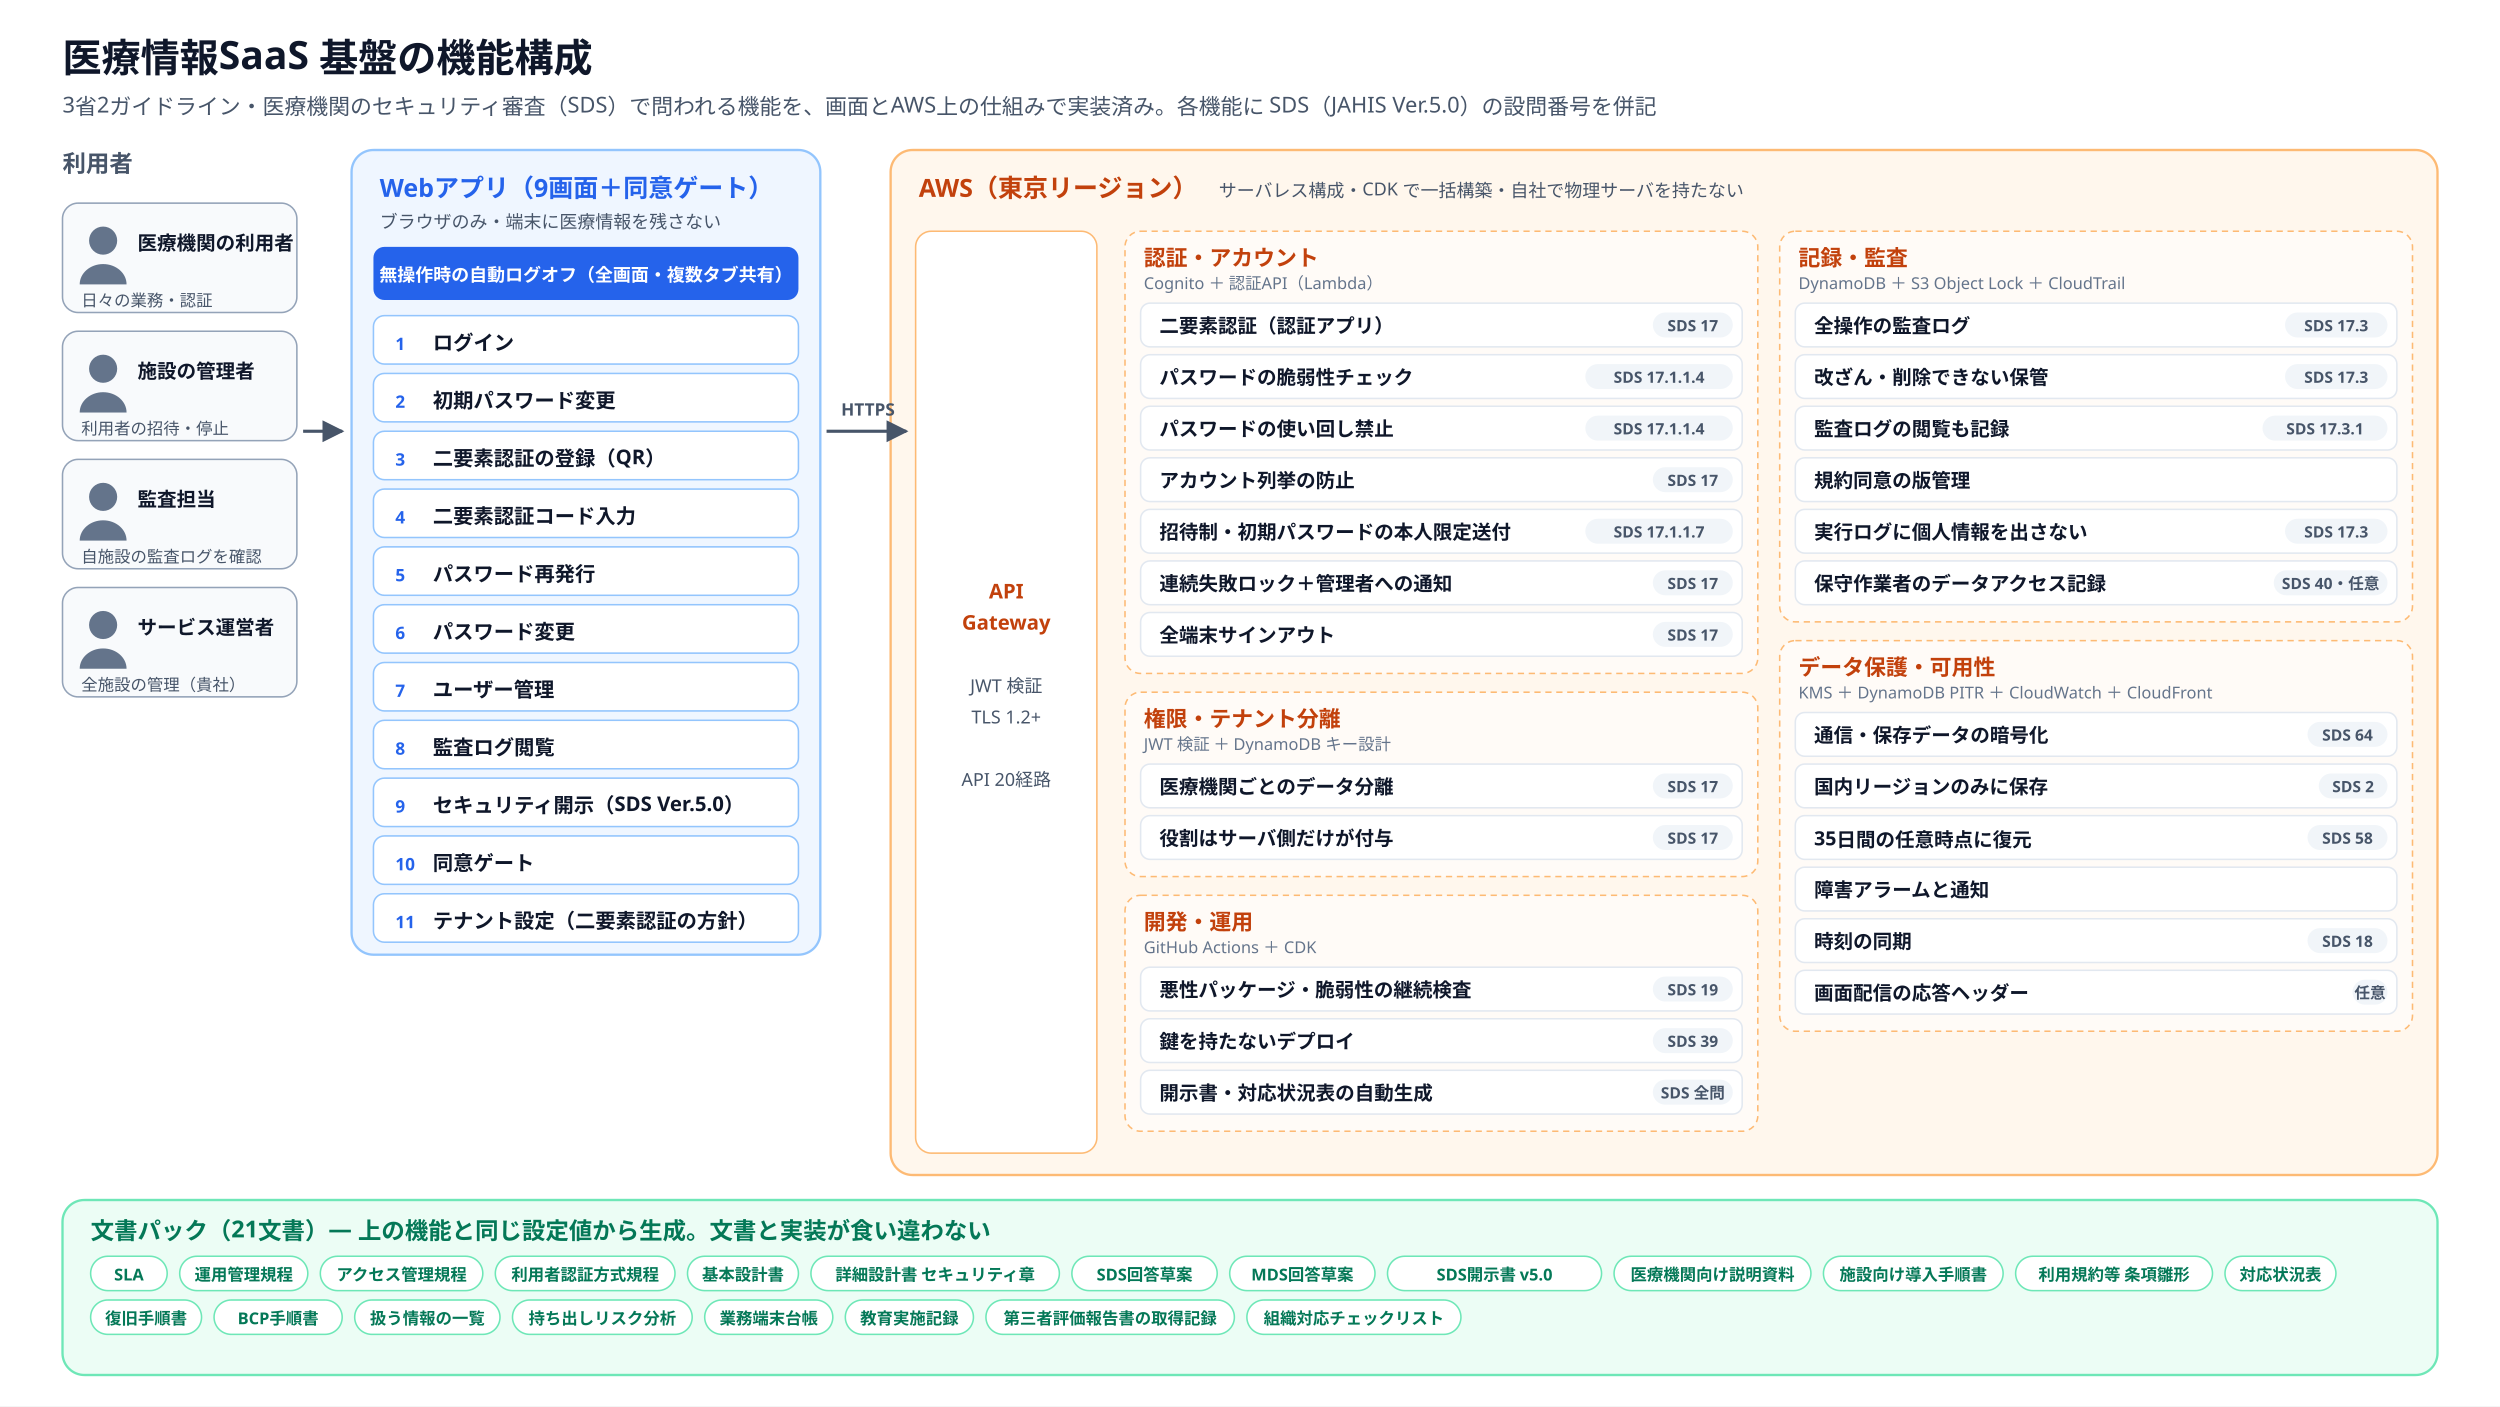
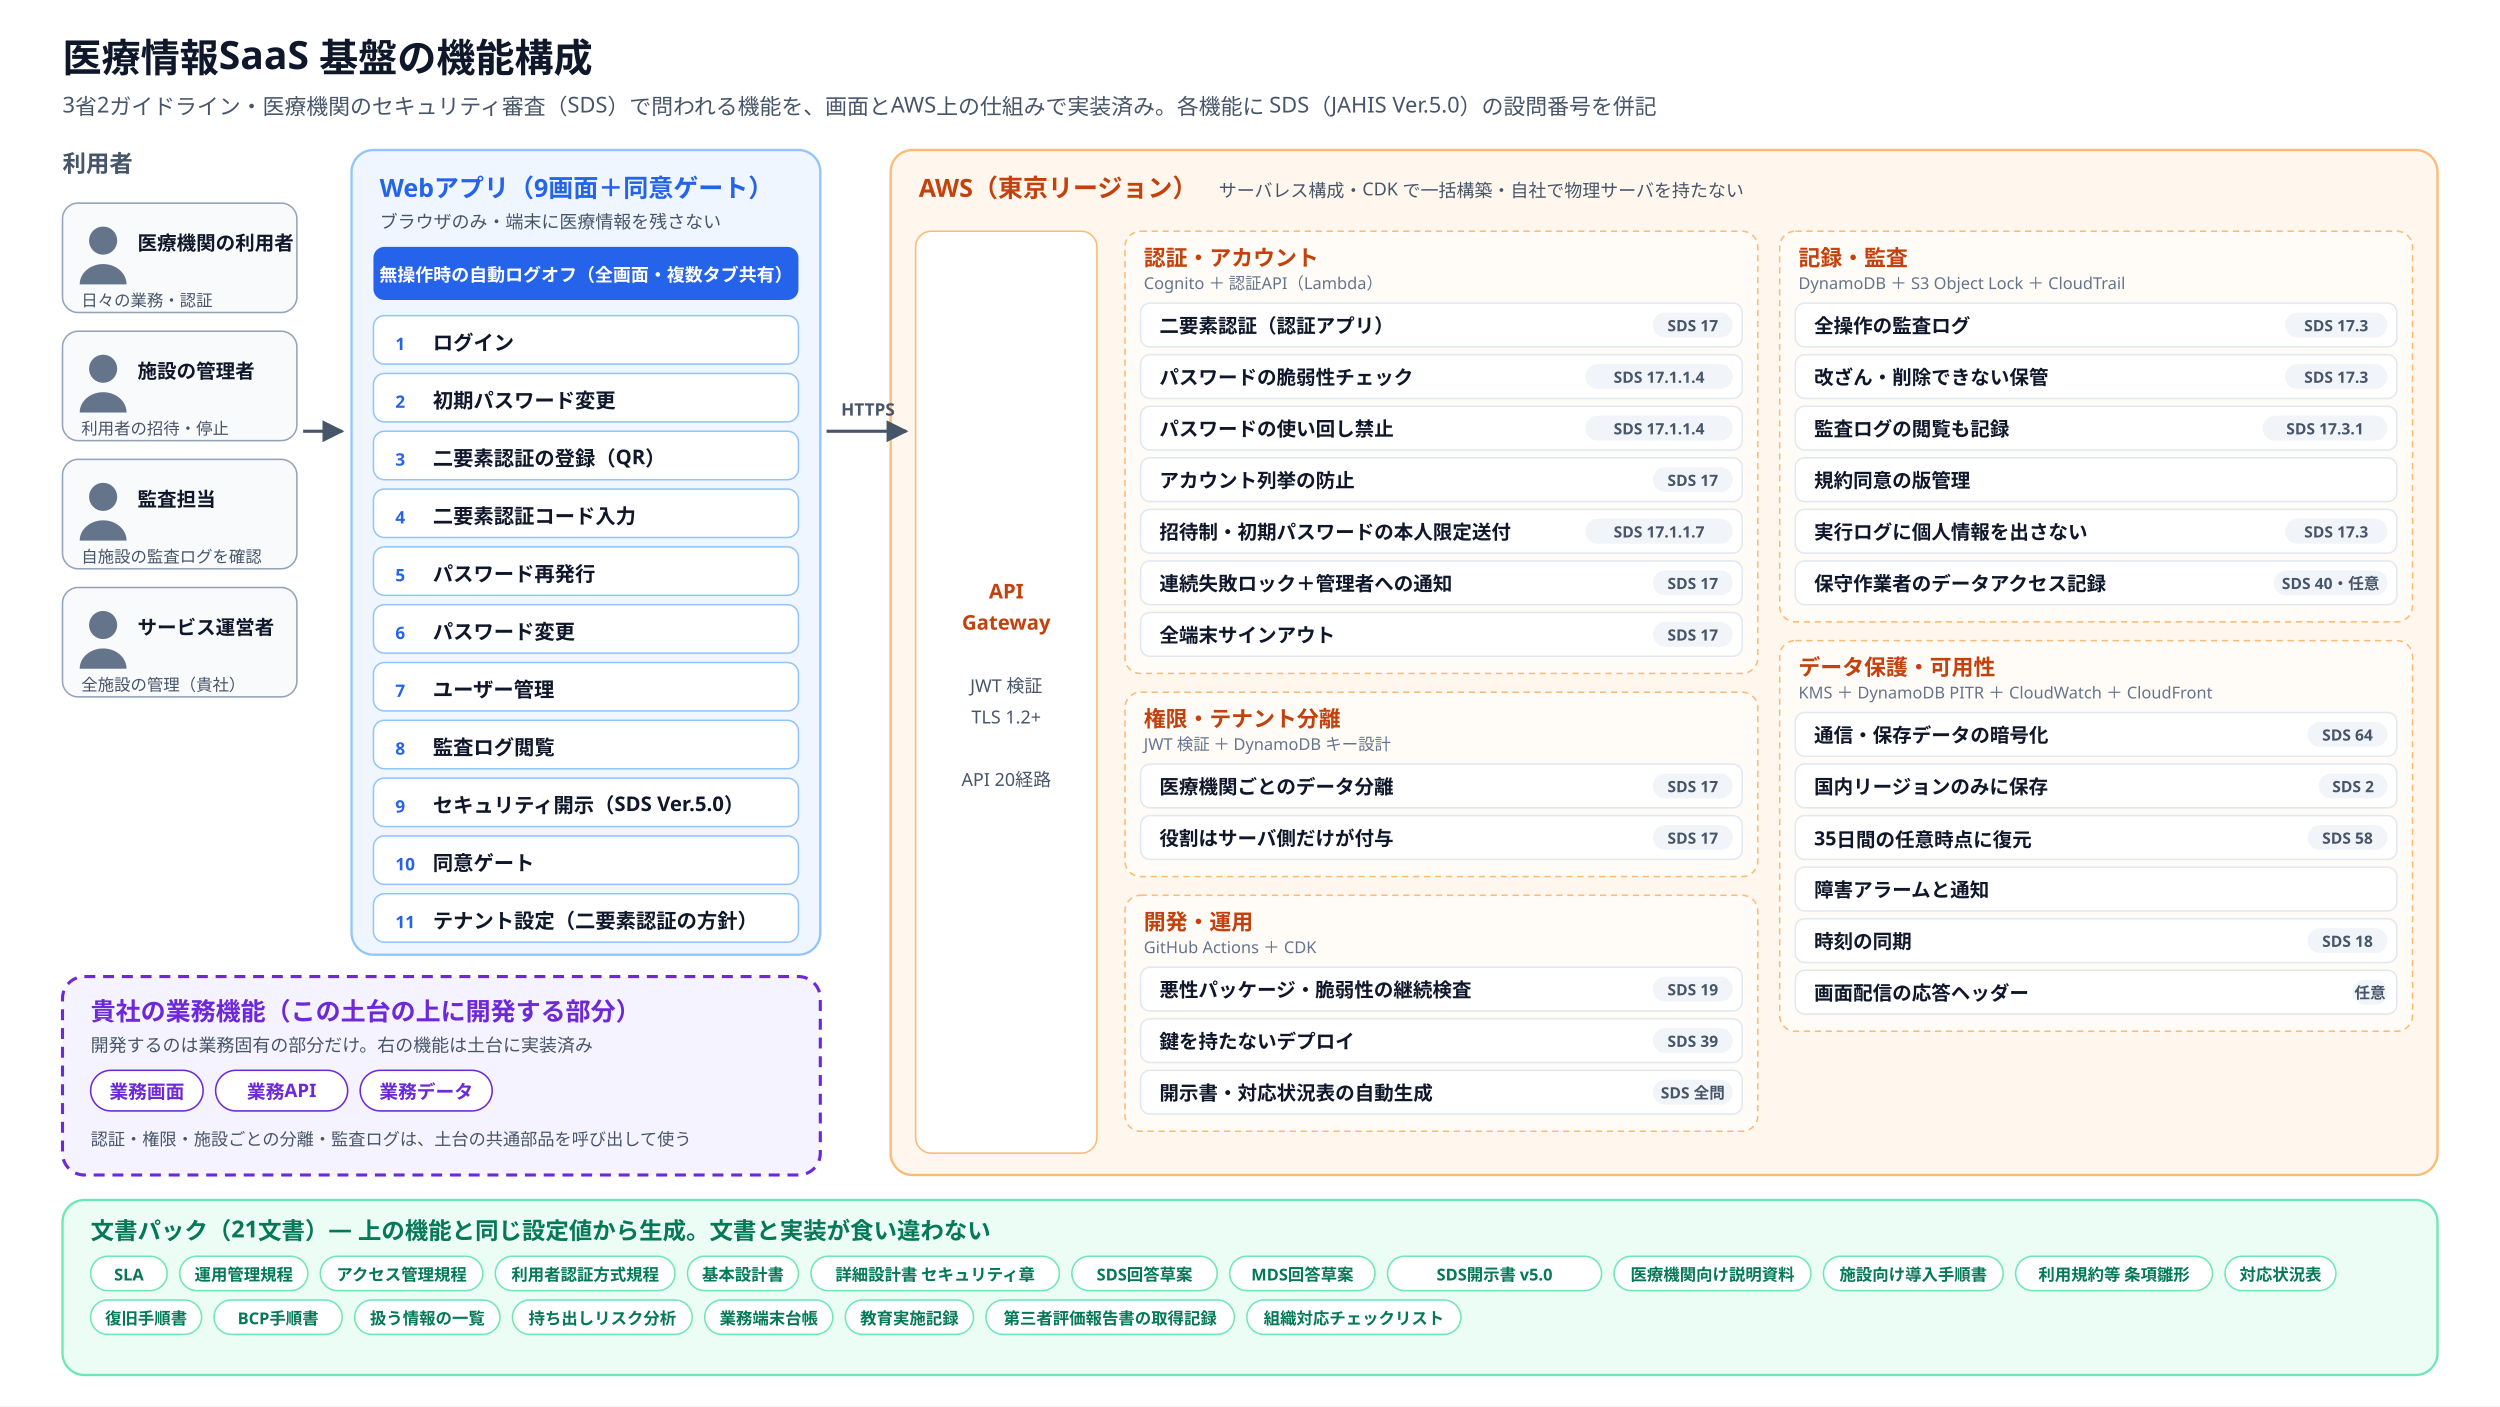
<svg xmlns="http://www.w3.org/2000/svg" viewBox="0 0 1600 900" width="1600" height="900" font-family="'Hiragino Sans','Noto Sans JP','Yu Gothic UI',sans-serif">
  <defs>
    <marker id="ar" viewBox="0 0 10 10" refX="9" refY="5" markerWidth="7" markerHeight="7" orient="auto">
      <path d="M0 0L10 5L0 10z" fill="#475569" />
    </marker>
  </defs>
  <rect width="1600" height="900" fill="#ffffff" />
  <text x="40" y="46" font-size="25" font-weight="700" fill="#0f172a" text-anchor="start">医療情報SaaS 基盤の機能構成</text>
  <text x="40" y="72" font-size="14" font-weight="400" fill="#475569" text-anchor="start">3省2ガイドライン・医療機関のセキュリティ審査（SDS）で問われる機能を、画面とAWS上の仕組みで実装済み。各機能に SDS（JAHIS Ver.5.0）の設問番号を併記</text>
  <text x="40" y="110" font-size="15" font-weight="700" fill="#475569" text-anchor="start">利用者</text>
  <rect x="40" y="130" width="150" height="70" rx="10" fill="#f8fafc" stroke="#94a3b8" />
  <circle cx="66" cy="154" r="9" fill="#64748b" />
  <path d="M51 182 a15 13 0 0 1 30 0z" fill="#64748b" />
  <text x="88" y="160" font-size="12.5" font-weight="700" fill="#0f172a" text-anchor="start">医療機関の利用者</text>
  <text x="52" y="196" font-size="10.5" font-weight="400" fill="#475569" text-anchor="start">日々の業務・認証</text>
  <rect x="40" y="212" width="150" height="70" rx="10" fill="#f8fafc" stroke="#94a3b8" />
  <circle cx="66" cy="236" r="9" fill="#64748b" />
  <path d="M51 264 a15 13 0 0 1 30 0z" fill="#64748b" />
  <text x="88" y="242" font-size="12.5" font-weight="700" fill="#0f172a" text-anchor="start">施設の管理者</text>
  <text x="52" y="278" font-size="10.5" font-weight="400" fill="#475569" text-anchor="start">利用者の招待・停止</text>
  <rect x="40" y="294" width="150" height="70" rx="10" fill="#f8fafc" stroke="#94a3b8" />
  <circle cx="66" cy="318" r="9" fill="#64748b" />
  <path d="M51 346 a15 13 0 0 1 30 0z" fill="#64748b" />
  <text x="88" y="324" font-size="12.5" font-weight="700" fill="#0f172a" text-anchor="start">監査担当</text>
  <text x="52" y="360" font-size="10.5" font-weight="400" fill="#475569" text-anchor="start">自施設の監査ログを確認</text>
  <rect x="40" y="376" width="150" height="70" rx="10" fill="#f8fafc" stroke="#94a3b8" />
  <circle cx="66" cy="400" r="9" fill="#64748b" />
  <path d="M51 428 a15 13 0 0 1 30 0z" fill="#64748b" />
  <text x="88" y="406" font-size="12.5" font-weight="700" fill="#0f172a" text-anchor="start">サービス運営者</text>
  <text x="52" y="442" font-size="10.5" font-weight="400" fill="#475569" text-anchor="start">全施設の管理（貴社）</text>
  <rect x="225" y="96" width="300" height="515" rx="14" fill="#eff6ff" stroke="#93c5fd" stroke-width="1.5" />
  <text x="243" y="126" font-size="16" font-weight="700" fill="#2563eb" text-anchor="start">Webアプリ（9画面＋同意ゲート）</text>
  <text x="243" y="146" font-size="11.5" font-weight="400" fill="#475569" text-anchor="start">ブラウザのみ・端末に医療情報を残さない</text>
  <rect x="239" y="158" width="272" height="34" rx="7" fill="#2563eb" />
  <text x="375.0" y="180" font-size="11.5" font-weight="700" fill="#ffffff" text-anchor="middle">無操作時の自動ログオフ（全画面・複数タブ共有）</text>
  <rect x="239" y="202" width="272" height="31" rx="7" fill="#ffffff" stroke="#93c5fd" />
  <text x="253" y="224" font-size="11" font-weight="700" fill="#2563eb" text-anchor="start"> 1</text>
  <text x="277" y="224" font-size="13" font-weight="600" fill="#0f172a" text-anchor="start">ログイン</text>
  <rect x="239" y="239" width="272" height="31" rx="7" fill="#ffffff" stroke="#93c5fd" />
  <text x="253" y="261" font-size="11" font-weight="700" fill="#2563eb" text-anchor="start"> 2</text>
  <text x="277" y="261" font-size="13" font-weight="600" fill="#0f172a" text-anchor="start">初期パスワード変更</text>
  <rect x="239" y="276" width="272" height="31" rx="7" fill="#ffffff" stroke="#93c5fd" />
  <text x="253" y="298" font-size="11" font-weight="700" fill="#2563eb" text-anchor="start"> 3</text>
  <text x="277" y="298" font-size="13" font-weight="600" fill="#0f172a" text-anchor="start">二要素認証の登録（QR）</text>
  <rect x="239" y="313" width="272" height="31" rx="7" fill="#ffffff" stroke="#93c5fd" />
  <text x="253" y="335" font-size="11" font-weight="700" fill="#2563eb" text-anchor="start"> 4</text>
  <text x="277" y="335" font-size="13" font-weight="600" fill="#0f172a" text-anchor="start">二要素認証コード入力</text>
  <rect x="239" y="350" width="272" height="31" rx="7" fill="#ffffff" stroke="#93c5fd" />
  <text x="253" y="372" font-size="11" font-weight="700" fill="#2563eb" text-anchor="start"> 5</text>
  <text x="277" y="372" font-size="13" font-weight="600" fill="#0f172a" text-anchor="start">パスワード再発行</text>
  <rect x="239" y="387" width="272" height="31" rx="7" fill="#ffffff" stroke="#93c5fd" />
  <text x="253" y="409" font-size="11" font-weight="700" fill="#2563eb" text-anchor="start"> 6</text>
  <text x="277" y="409" font-size="13" font-weight="600" fill="#0f172a" text-anchor="start">パスワード変更</text>
  <rect x="239" y="424" width="272" height="31" rx="7" fill="#ffffff" stroke="#93c5fd" />
  <text x="253" y="446" font-size="11" font-weight="700" fill="#2563eb" text-anchor="start"> 7</text>
  <text x="277" y="446" font-size="13" font-weight="600" fill="#0f172a" text-anchor="start">ユーザー管理</text>
  <rect x="239" y="461" width="272" height="31" rx="7" fill="#ffffff" stroke="#93c5fd" />
  <text x="253" y="483" font-size="11" font-weight="700" fill="#2563eb" text-anchor="start"> 8</text>
  <text x="277" y="483" font-size="13" font-weight="600" fill="#0f172a" text-anchor="start">監査ログ閲覧</text>
  <rect x="239" y="498" width="272" height="31" rx="7" fill="#ffffff" stroke="#93c5fd" />
  <text x="253" y="520" font-size="11" font-weight="700" fill="#2563eb" text-anchor="start"> 9</text>
  <text x="277" y="520" font-size="13" font-weight="600" fill="#0f172a" text-anchor="start">セキュリティ開示（SDS Ver.5.0）</text>
  <rect x="239" y="535" width="272" height="31" rx="7" fill="#ffffff" stroke="#93c5fd" />
  <text x="253" y="557" font-size="11" font-weight="700" fill="#2563eb" text-anchor="start">10</text>
  <text x="277" y="557" font-size="13" font-weight="600" fill="#0f172a" text-anchor="start">同意ゲート</text>
  <rect x="239" y="572" width="272" height="31" rx="7" fill="#ffffff" stroke="#93c5fd" />
  <text x="253" y="594" font-size="11" font-weight="700" fill="#2563eb" text-anchor="start">11</text>
  <text x="277" y="594" font-size="13" font-weight="600" fill="#0f172a" text-anchor="start">テナント設定（二要素認証の方針）</text>
  <line x1="194" y1="276" x2="219" y2="276" stroke="#475569" stroke-width="2" marker-end="url(#ar)" />
  <rect x="570" y="96" width="990" height="656" rx="14" fill="#fff7ed" stroke="#fdba74" stroke-width="1.5" />
  <text x="588" y="126" font-size="16" font-weight="700" fill="#c2410c" text-anchor="start">AWS（東京リージョン）</text>
  <text x="780" y="126" font-size="11.5" font-weight="400" fill="#475569" text-anchor="start">サーバレス構成・CDK で一括構築・自社で物理サーバを持たない</text>
  <rect x="586" y="148" width="116" height="590" rx="10" fill="#ffffff" stroke="#fdba74" />
  <text x="644.0" y="383.0" font-size="13" font-weight="700" fill="#c2410c" text-anchor="middle">API</text>
  <text x="644.0" y="403.0" font-size="13" font-weight="700" fill="#c2410c" text-anchor="middle">Gateway</text>
  <text x="644.0" y="423.0" font-size="11.5" font-weight="400" fill="#475569" text-anchor="middle" />
  <text x="644.0" y="443.0" font-size="11.5" font-weight="400" fill="#475569" text-anchor="middle">JWT 検証</text>
  <text x="644.0" y="463.0" font-size="11.5" font-weight="400" fill="#475569" text-anchor="middle">TLS 1.2+</text>
  <text x="644.0" y="483.0" font-size="11.5" font-weight="400" fill="#475569" text-anchor="middle" />
  <text x="644.0" y="503.0" font-size="11.5" font-weight="400" fill="#475569" text-anchor="middle">API 20経路</text>
  <line x1="529" y1="276" x2="580" y2="276" stroke="#475569" stroke-width="2" marker-end="url(#ar)" />
  <text x="555.5" y="266" font-size="11" font-weight="700" fill="#475569" text-anchor="middle">HTTPS</text>
  <rect x="720" y="148" width="405.0" height="283" rx="10" fill="#ffffff" fill-opacity="0.55" stroke="#fdba74" stroke-dasharray="4 3" />
  <text x="732" y="170" font-size="14" font-weight="700" fill="#c2410c" text-anchor="start">認証・アカウント</text>
  <text x="732" y="185" font-size="10.5" font-weight="400" fill="#64748b" text-anchor="start">Cognito ＋ 認証API（Lambda）</text>
  <rect x="730" y="194" width="385.0" height="28" rx="6" fill="#ffffff" stroke="#e2e8f0" />
  <text x="742" y="213" font-size="12.5" font-weight="600" fill="#0f172a" text-anchor="start">二要素認証（認証アプリ）</text>
  <rect x="1057.8" y="200" width="51.2" height="16" rx="8" fill="#f1f5f9" />
  <text x="1083.4" y="212" font-size="10" font-weight="600" fill="#475569" text-anchor="middle">SDS 17</text>
  <rect x="730" y="227" width="385.0" height="28" rx="6" fill="#ffffff" stroke="#e2e8f0" />
  <text x="742" y="246" font-size="12.5" font-weight="600" fill="#0f172a" text-anchor="start">パスワードの脆弱性チェック</text>
  <rect x="1014.6" y="233" width="94.4" height="16" rx="8" fill="#f1f5f9" />
  <text x="1061.8" y="245" font-size="10" font-weight="600" fill="#475569" text-anchor="middle">SDS 17.1.1.4</text>
  <rect x="730" y="260" width="385.0" height="28" rx="6" fill="#ffffff" stroke="#e2e8f0" />
  <text x="742" y="279" font-size="12.5" font-weight="600" fill="#0f172a" text-anchor="start">パスワードの使い回し禁止</text>
  <rect x="1014.6" y="266" width="94.4" height="16" rx="8" fill="#f1f5f9" />
  <text x="1061.8" y="278" font-size="10" font-weight="600" fill="#475569" text-anchor="middle">SDS 17.1.1.4</text>
  <rect x="730" y="293" width="385.0" height="28" rx="6" fill="#ffffff" stroke="#e2e8f0" />
  <text x="742" y="312" font-size="12.5" font-weight="600" fill="#0f172a" text-anchor="start">アカウント列挙の防止</text>
  <rect x="1057.8" y="299" width="51.2" height="16" rx="8" fill="#f1f5f9" />
  <text x="1083.4" y="311" font-size="10" font-weight="600" fill="#475569" text-anchor="middle">SDS 17</text>
  <rect x="730" y="326" width="385.0" height="28" rx="6" fill="#ffffff" stroke="#e2e8f0" />
  <text x="742" y="345" font-size="12.5" font-weight="600" fill="#0f172a" text-anchor="start">招待制・初期パスワードの本人限定送付</text>
  <rect x="1014.6" y="332" width="94.4" height="16" rx="8" fill="#f1f5f9" />
  <text x="1061.8" y="344" font-size="10" font-weight="600" fill="#475569" text-anchor="middle">SDS 17.1.1.7</text>
  <rect x="730" y="359" width="385.0" height="28" rx="6" fill="#ffffff" stroke="#e2e8f0" />
  <text x="742" y="378" font-size="12.5" font-weight="600" fill="#0f172a" text-anchor="start">連続失敗ロック＋管理者への通知</text>
  <rect x="1057.8" y="365" width="51.2" height="16" rx="8" fill="#f1f5f9" />
  <text x="1083.4" y="377" font-size="10" font-weight="600" fill="#475569" text-anchor="middle">SDS 17</text>
  <rect x="730" y="392" width="385.0" height="28" rx="6" fill="#ffffff" stroke="#e2e8f0" />
  <text x="742" y="411" font-size="12.5" font-weight="600" fill="#0f172a" text-anchor="start">全端末サインアウト</text>
  <rect x="1057.8" y="398" width="51.2" height="16" rx="8" fill="#f1f5f9" />
  <text x="1083.4" y="410" font-size="10" font-weight="600" fill="#475569" text-anchor="middle">SDS 17</text>
  <rect x="720" y="443" width="405.0" height="118" rx="10" fill="#ffffff" fill-opacity="0.55" stroke="#fdba74" stroke-dasharray="4 3" />
  <text x="732" y="465" font-size="14" font-weight="700" fill="#c2410c" text-anchor="start">権限・テナント分離</text>
  <text x="732" y="480" font-size="10.5" font-weight="400" fill="#64748b" text-anchor="start">JWT 検証 ＋ DynamoDB キー設計</text>
  <rect x="730" y="489" width="385.0" height="28" rx="6" fill="#ffffff" stroke="#e2e8f0" />
  <text x="742" y="508" font-size="12.5" font-weight="600" fill="#0f172a" text-anchor="start">医療機関ごとのデータ分離</text>
  <rect x="1057.8" y="495" width="51.2" height="16" rx="8" fill="#f1f5f9" />
  <text x="1083.4" y="507" font-size="10" font-weight="600" fill="#475569" text-anchor="middle">SDS 17</text>
  <rect x="730" y="522" width="385.0" height="28" rx="6" fill="#ffffff" stroke="#e2e8f0" />
  <text x="742" y="541" font-size="12.5" font-weight="600" fill="#0f172a" text-anchor="start">役割はサーバ側だけが付与</text>
  <rect x="1057.8" y="528" width="51.2" height="16" rx="8" fill="#f1f5f9" />
  <text x="1083.4" y="540" font-size="10" font-weight="600" fill="#475569" text-anchor="middle">SDS 17</text>
  <rect x="720" y="573" width="405.0" height="151" rx="10" fill="#ffffff" fill-opacity="0.55" stroke="#fdba74" stroke-dasharray="4 3" />
  <text x="732" y="595" font-size="14" font-weight="700" fill="#c2410c" text-anchor="start">開発・運用</text>
  <text x="732" y="610" font-size="10.5" font-weight="400" fill="#64748b" text-anchor="start">GitHub Actions ＋ CDK</text>
  <rect x="730" y="619" width="385.0" height="28" rx="6" fill="#ffffff" stroke="#e2e8f0" />
  <text x="742" y="638" font-size="12.5" font-weight="600" fill="#0f172a" text-anchor="start">悪性パッケージ・脆弱性の継続検査</text>
  <rect x="1057.8" y="625" width="51.2" height="16" rx="8" fill="#f1f5f9" />
  <text x="1083.4" y="637" font-size="10" font-weight="600" fill="#475569" text-anchor="middle">SDS 19</text>
  <rect x="730" y="652" width="385.0" height="28" rx="6" fill="#ffffff" stroke="#e2e8f0" />
  <text x="742" y="671" font-size="12.5" font-weight="600" fill="#0f172a" text-anchor="start">鍵を持たないデプロイ</text>
  <rect x="1057.8" y="658" width="51.2" height="16" rx="8" fill="#f1f5f9" />
  <text x="1083.4" y="670" font-size="10" font-weight="600" fill="#475569" text-anchor="middle">SDS 39</text>
  <rect x="730" y="685" width="385.0" height="28" rx="6" fill="#ffffff" stroke="#e2e8f0" />
  <text x="742" y="704" font-size="12.5" font-weight="600" fill="#0f172a" text-anchor="start">開示書・対応状況表の自動生成</text>
  <rect x="1057.8" y="691" width="51.2" height="16" rx="8" fill="#f1f5f9" />
  <text x="1083.4" y="703" font-size="10" font-weight="600" fill="#475569" text-anchor="middle">SDS 全問</text>
  <rect x="1139.0" y="148" width="405.0" height="250" rx="10" fill="#ffffff" fill-opacity="0.55" stroke="#fdba74" stroke-dasharray="4 3" />
  <text x="1151.0" y="170" font-size="14" font-weight="700" fill="#c2410c" text-anchor="start">記録・監査</text>
  <text x="1151.0" y="185" font-size="10.5" font-weight="400" fill="#64748b" text-anchor="start">DynamoDB ＋ S3 Object Lock ＋ CloudTrail</text>
  <rect x="1149.0" y="194" width="385.0" height="28" rx="6" fill="#ffffff" stroke="#e2e8f0" />
  <text x="1161.0" y="213" font-size="12.5" font-weight="600" fill="#0f172a" text-anchor="start">全操作の監査ログ</text>
  <rect x="1462.4" y="200" width="65.6" height="16" rx="8" fill="#f1f5f9" />
  <text x="1495.2" y="212" font-size="10" font-weight="600" fill="#475569" text-anchor="middle">SDS 17.3</text>
  <rect x="1149.0" y="227" width="385.0" height="28" rx="6" fill="#ffffff" stroke="#e2e8f0" />
  <text x="1161.0" y="246" font-size="12.5" font-weight="600" fill="#0f172a" text-anchor="start">改ざん・削除できない保管</text>
  <rect x="1462.4" y="233" width="65.6" height="16" rx="8" fill="#f1f5f9" />
  <text x="1495.2" y="245" font-size="10" font-weight="600" fill="#475569" text-anchor="middle">SDS 17.3</text>
  <rect x="1149.0" y="260" width="385.0" height="28" rx="6" fill="#ffffff" stroke="#e2e8f0" />
  <text x="1161.0" y="279" font-size="12.5" font-weight="600" fill="#0f172a" text-anchor="start">監査ログの閲覧も記録</text>
  <rect x="1448.0" y="266" width="80.0" height="16" rx="8" fill="#f1f5f9" />
  <text x="1488.0" y="278" font-size="10" font-weight="600" fill="#475569" text-anchor="middle">SDS 17.3.1</text>
  <rect x="1149.0" y="293" width="385.0" height="28" rx="6" fill="#ffffff" stroke="#e2e8f0" />
  <text x="1161.0" y="312" font-size="12.5" font-weight="600" fill="#0f172a" text-anchor="start">規約同意の版管理</text>
  <rect x="1149.0" y="326" width="385.0" height="28" rx="6" fill="#ffffff" stroke="#e2e8f0" />
  <text x="1161.0" y="345" font-size="12.5" font-weight="600" fill="#0f172a" text-anchor="start">実行ログに個人情報を出さない</text>
  <rect x="1462.4" y="332" width="65.6" height="16" rx="8" fill="#f1f5f9" />
  <text x="1495.2" y="344" font-size="10" font-weight="600" fill="#475569" text-anchor="middle">SDS 17.3</text>
  <rect x="1149.0" y="359" width="385.0" height="28" rx="6" fill="#ffffff" stroke="#e2e8f0" />
  <text x="1161.0" y="378" font-size="12.5" font-weight="600" fill="#0f172a" text-anchor="start">保守作業者のデータアクセス記録</text>
  <rect x="1455.2" y="365" width="72.8" height="16" rx="8" fill="#f1f5f9" />
  <text x="1491.6" y="377" font-size="10" font-weight="600" fill="#475569" text-anchor="middle">SDS 40・任意</text>
  <rect x="1139.0" y="410" width="405.0" height="250" rx="10" fill="#ffffff" fill-opacity="0.55" stroke="#fdba74" stroke-dasharray="4 3" />
  <text x="1151.0" y="432" font-size="14" font-weight="700" fill="#c2410c" text-anchor="start">データ保護・可用性</text>
  <text x="1151.0" y="447" font-size="10.5" font-weight="400" fill="#64748b" text-anchor="start">KMS ＋ DynamoDB PITR ＋ CloudWatch ＋ CloudFront</text>
  <rect x="1149.0" y="456" width="385.0" height="28" rx="6" fill="#ffffff" stroke="#e2e8f0" />
  <text x="1161.0" y="475" font-size="12.5" font-weight="600" fill="#0f172a" text-anchor="start">通信・保存データの暗号化</text>
  <rect x="1476.8" y="462" width="51.2" height="16" rx="8" fill="#f1f5f9" />
  <text x="1502.4" y="474" font-size="10" font-weight="600" fill="#475569" text-anchor="middle">SDS 64</text>
  <rect x="1149.0" y="489" width="385.0" height="28" rx="6" fill="#ffffff" stroke="#e2e8f0" />
  <text x="1161.0" y="508" font-size="12.5" font-weight="600" fill="#0f172a" text-anchor="start">国内リージョンのみに保存</text>
  <rect x="1484.0" y="495" width="44.0" height="16" rx="8" fill="#f1f5f9" />
  <text x="1506.0" y="507" font-size="10" font-weight="600" fill="#475569" text-anchor="middle">SDS 2</text>
  <rect x="1149.0" y="522" width="385.0" height="28" rx="6" fill="#ffffff" stroke="#e2e8f0" />
  <text x="1161.0" y="541" font-size="12.5" font-weight="600" fill="#0f172a" text-anchor="start">35日間の任意時点に復元</text>
  <rect x="1476.8" y="528" width="51.2" height="16" rx="8" fill="#f1f5f9" />
  <text x="1502.4" y="540" font-size="10" font-weight="600" fill="#475569" text-anchor="middle">SDS 58</text>
  <rect x="1149.0" y="555" width="385.0" height="28" rx="6" fill="#ffffff" stroke="#e2e8f0" />
  <text x="1161.0" y="574" font-size="12.5" font-weight="600" fill="#0f172a" text-anchor="start">障害アラームと通知</text>
  <rect x="1149.0" y="588" width="385.0" height="28" rx="6" fill="#ffffff" stroke="#e2e8f0" />
  <text x="1161.0" y="607" font-size="12.5" font-weight="600" fill="#0f172a" text-anchor="start">時刻の同期</text>
  <rect x="1476.8" y="594" width="51.2" height="16" rx="8" fill="#f1f5f9" />
  <text x="1502.4" y="606" font-size="10" font-weight="600" fill="#475569" text-anchor="middle">SDS 18</text>
  <rect x="1149.0" y="621" width="385.0" height="28" rx="6" fill="#ffffff" stroke="#e2e8f0" />
  <text x="1161.0" y="640" font-size="12.5" font-weight="600" fill="#0f172a" text-anchor="start">画面配信の応答ヘッダー</text>
  <rect x="1505.6" y="627" width="22.4" height="16" rx="8" fill="#f1f5f9" />
  <text x="1516.8" y="639" font-size="10" font-weight="600" fill="#475569" text-anchor="middle">任意</text>
+   <rect x="40" y="625" width="485" height="127" rx="14" fill="#f5f3ff" stroke="#6d28d9" stroke-width="2" stroke-dasharray="7 5" />
+   <text x="58" y="653" font-size="16" font-weight="700" fill="#6d28d9" text-anchor="start">貴社の業務機能（この土台の上に開発する部分）</text>
+   <text x="58" y="673" font-size="11.5" font-weight="400" fill="#475569" text-anchor="start">開発するのは業務固有の部分だけ。右の機能は土台に実装済み</text>
+   <rect x="58" y="685" width="72.0" height="26" rx="13" fill="#ffffff" stroke="#6d28d9" />
+   <text x="94.0" y="703" font-size="12" font-weight="600" fill="#6d28d9" text-anchor="middle">業務画面</text>
+   <rect x="138.0" y="685" width="84.5" height="26" rx="13" fill="#ffffff" stroke="#6d28d9" />
+   <text x="180.25" y="703" font-size="12" font-weight="600" fill="#6d28d9" text-anchor="middle">業務API</text>
+   <rect x="230.5" y="685" width="84.5" height="26" rx="13" fill="#ffffff" stroke="#6d28d9" />
+   <text x="272.75" y="703" font-size="12" font-weight="600" fill="#6d28d9" text-anchor="middle">業務データ</text>
+   <text x="58" y="733" font-size="11" font-weight="400" fill="#475569" text-anchor="start">認証・権限・施設ごとの分離・監査ログは、土台の共通部品を呼び出して使う</text>
  <rect x="40" y="768" width="1520" height="112" rx="14" fill="#ecfdf5" stroke="#6ee7b7" stroke-width="1.5" />
  <text x="58" y="793" font-size="15" font-weight="700" fill="#047857" text-anchor="start">文書パック（21文書）— 上の機能と同じ設定値から生成。文書と実装が食い違わない</text>
  <rect x="58" y="804" width="49" height="22" rx="11" fill="#ffffff" stroke="#6ee7b7" />
  <text x="82.5" y="819.5" font-size="10.5" font-weight="600" fill="#047857" text-anchor="middle">SLA</text>
  <rect x="115" y="804" width="82" height="22" rx="11" fill="#ffffff" stroke="#6ee7b7" />
  <text x="156.0" y="819.5" font-size="10.5" font-weight="600" fill="#047857" text-anchor="middle">運用管理規程</text>
  <rect x="205" y="804" width="104" height="22" rx="11" fill="#ffffff" stroke="#6ee7b7" />
  <text x="257.0" y="819.5" font-size="10.5" font-weight="600" fill="#047857" text-anchor="middle">アクセス管理規程</text>
  <rect x="317" y="804" width="115" height="22" rx="11" fill="#ffffff" stroke="#6ee7b7" />
  <text x="374.5" y="819.5" font-size="10.5" font-weight="600" fill="#047857" text-anchor="middle">利用者認証方式規程</text>
  <rect x="440" y="804" width="71" height="22" rx="11" fill="#ffffff" stroke="#6ee7b7" />
  <text x="475.5" y="819.5" font-size="10.5" font-weight="600" fill="#047857" text-anchor="middle">基本設計書</text>
  <rect x="519" y="804" width="159" height="22" rx="11" fill="#ffffff" stroke="#6ee7b7" />
  <text x="598.5" y="819.5" font-size="10.5" font-weight="600" fill="#047857" text-anchor="middle">詳細設計書 セキュリティ章</text>
  <rect x="686" y="804" width="93" height="22" rx="11" fill="#ffffff" stroke="#6ee7b7" />
  <text x="732.5" y="819.5" font-size="10.5" font-weight="600" fill="#047857" text-anchor="middle">SDS回答草案</text>
  <rect x="787" y="804" width="93" height="22" rx="11" fill="#ffffff" stroke="#6ee7b7" />
  <text x="833.5" y="819.5" font-size="10.5" font-weight="600" fill="#047857" text-anchor="middle">MDS回答草案</text>
  <rect x="888" y="804" width="137" height="22" rx="11" fill="#ffffff" stroke="#6ee7b7" />
  <text x="956.5" y="819.5" font-size="10.5" font-weight="600" fill="#047857" text-anchor="middle">SDS開示書 v5.0</text>
  <rect x="1033" y="804" width="126" height="22" rx="11" fill="#ffffff" stroke="#6ee7b7" />
  <text x="1096.0" y="819.5" font-size="10.5" font-weight="600" fill="#047857" text-anchor="middle">医療機関向け説明資料</text>
  <rect x="1167" y="804" width="115" height="22" rx="11" fill="#ffffff" stroke="#6ee7b7" />
  <text x="1224.5" y="819.5" font-size="10.5" font-weight="600" fill="#047857" text-anchor="middle">施設向け導入手順書</text>
  <rect x="1290" y="804" width="126" height="22" rx="11" fill="#ffffff" stroke="#6ee7b7" />
  <text x="1353.0" y="819.5" font-size="10.5" font-weight="600" fill="#047857" text-anchor="middle">利用規約等 条項雛形</text>
  <rect x="1424" y="804" width="71" height="22" rx="11" fill="#ffffff" stroke="#6ee7b7" />
  <text x="1459.5" y="819.5" font-size="10.5" font-weight="600" fill="#047857" text-anchor="middle">対応状況表</text>
  <rect x="58" y="832" width="71" height="22" rx="11" fill="#ffffff" stroke="#6ee7b7" />
  <text x="93.5" y="847.5" font-size="10.5" font-weight="600" fill="#047857" text-anchor="middle">復旧手順書</text>
  <rect x="137" y="832" width="82" height="22" rx="11" fill="#ffffff" stroke="#6ee7b7" />
  <text x="178.0" y="847.5" font-size="10.5" font-weight="600" fill="#047857" text-anchor="middle">BCP手順書</text>
  <rect x="227" y="832" width="93" height="22" rx="11" fill="#ffffff" stroke="#6ee7b7" />
  <text x="273.5" y="847.5" font-size="10.5" font-weight="600" fill="#047857" text-anchor="middle">扱う情報の一覧</text>
  <rect x="328" y="832" width="115" height="22" rx="11" fill="#ffffff" stroke="#6ee7b7" />
  <text x="385.5" y="847.5" font-size="10.5" font-weight="600" fill="#047857" text-anchor="middle">持ち出しリスク分析</text>
  <rect x="451" y="832" width="82" height="22" rx="11" fill="#ffffff" stroke="#6ee7b7" />
  <text x="492.0" y="847.5" font-size="10.5" font-weight="600" fill="#047857" text-anchor="middle">業務端末台帳</text>
  <rect x="541" y="832" width="82" height="22" rx="11" fill="#ffffff" stroke="#6ee7b7" />
  <text x="582.0" y="847.5" font-size="10.5" font-weight="600" fill="#047857" text-anchor="middle">教育実施記録</text>
  <rect x="631" y="832" width="159" height="22" rx="11" fill="#ffffff" stroke="#6ee7b7" />
  <text x="710.5" y="847.5" font-size="10.5" font-weight="600" fill="#047857" text-anchor="middle">第三者評価報告書の取得記録</text>
  <rect x="798" y="832" width="137" height="22" rx="11" fill="#ffffff" stroke="#6ee7b7" />
  <text x="866.5" y="847.5" font-size="10.5" font-weight="600" fill="#047857" text-anchor="middle">組織対応チェックリスト</text>
</svg>
